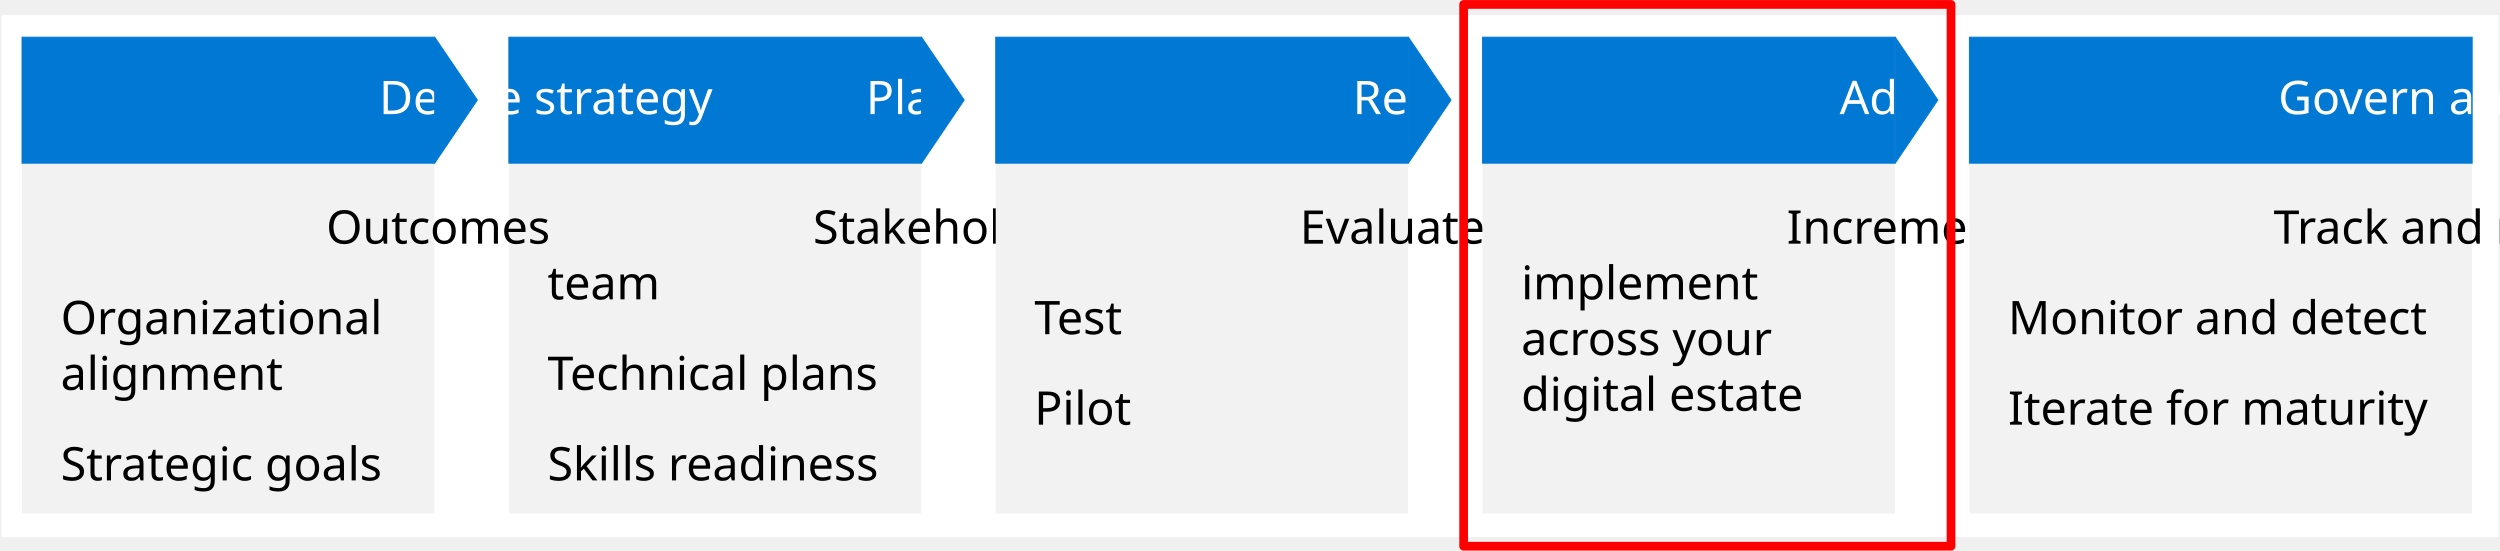
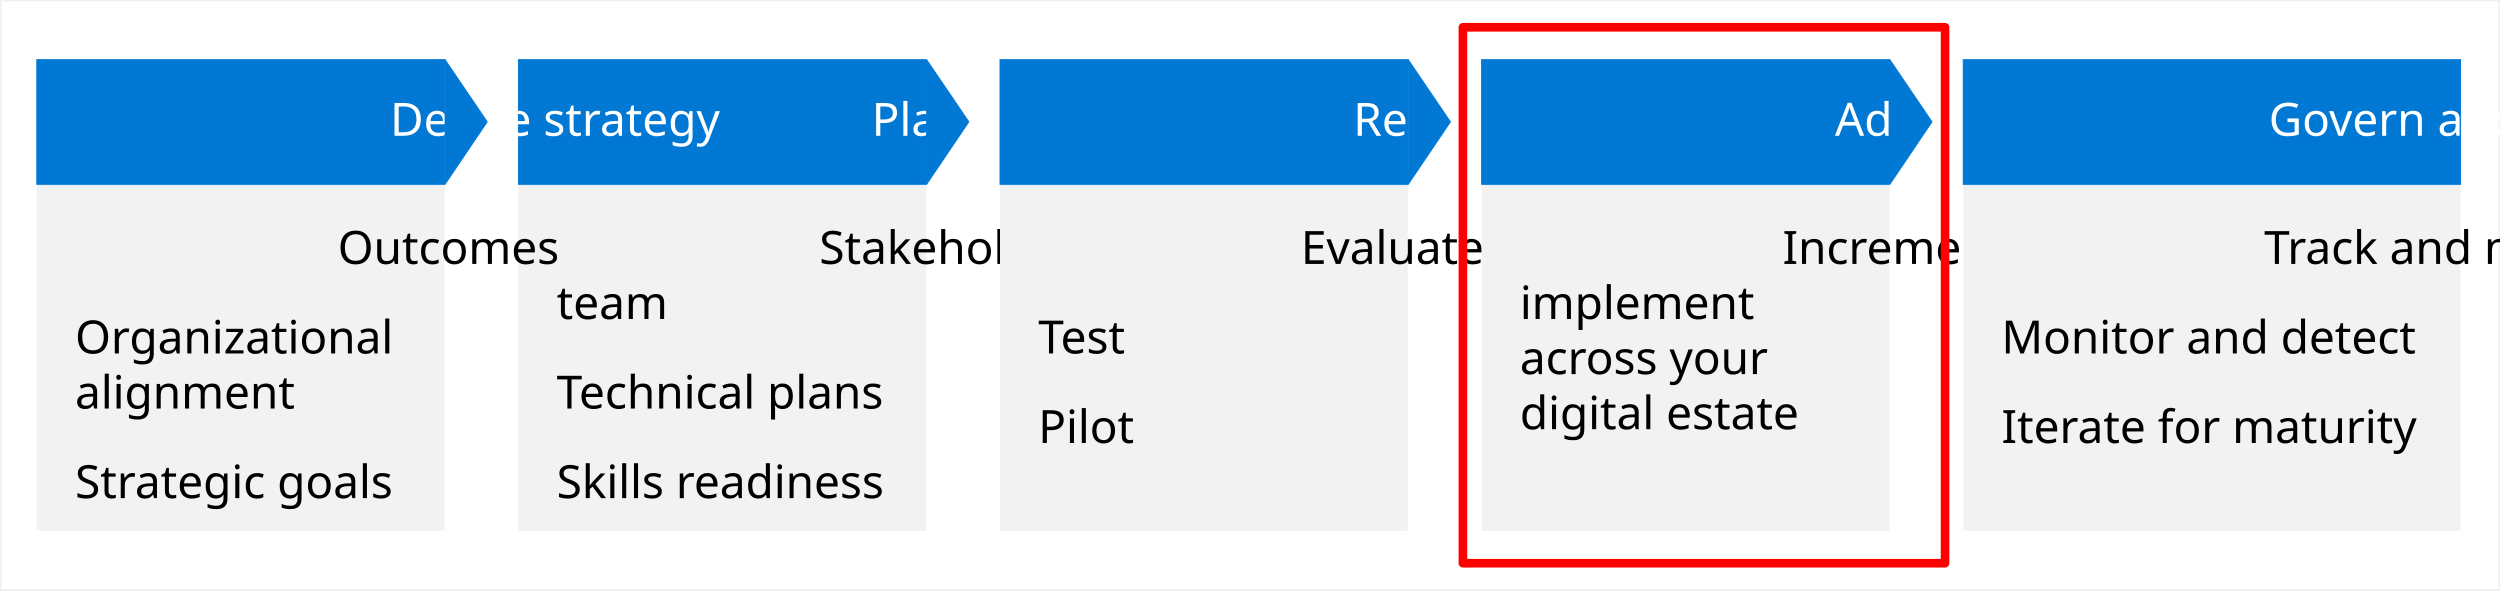
- <svg xmlns="http://www.w3.org/2000/svg" xmlns:ns1="http://schemas.microsoft.com/visio/2003/SVGExtensions/" width="8.976in" height="1.977in" viewBox="0 0 646.295 142.312" xml:space="preserve" color-interpolation-filters="sRGB" class="st9">
+ <svg xmlns="http://www.w3.org/2000/svg" xmlns:ns1="http://schemas.microsoft.com/visio/2003/SVGExtensions/" width="9.073in" height="2.143in" viewBox="0 0 653.25 154.313" xml:space="preserve" color-interpolation-filters="sRGB" class="st9">
  <ns1:documentProperties ns1:langID="1033" ns1:viewMarkup="false" />
  <style type="text/css">
	
		.st1 {fill:#ffffff;stroke:none;stroke-linecap:round;stroke-linejoin:round;stroke-width:0.75}
		.st2 {fill:#f2f2f2;stroke:none;stroke-linecap:round;stroke-linejoin:round;stroke-width:0.24}
		.st3 {fill:#000000;font-family:Segoe UI;font-size:1em}
		.st4 {font-size:1em}
		.st5 {fill:#0078d4;stroke:#0078d4;stroke-width:0.25}
		.st6 {fill:#ffffff;font-family:Segoe UI Semibold;font-size:1em}
		.st7 {fill:#0078d4;stroke:#0078d4;stroke-linecap:round;stroke-linejoin:round;stroke-width:0.24}
		.st8 {fill:none;stroke:#ff0000;stroke-linecap:round;stroke-linejoin:round;stroke-width:2.25}
		.st9 {fill:none;fill-rule:evenodd;font-size:12px;overflow:visible;stroke-linecap:square;stroke-miterlimit:3}
	
	</style>
  <g ns1:mID="0" ns1:index="1" ns1:groupContext="foregroundPage">
    <ns1:userDefs>
      <ns1:ud ns1:nameU="visNavType" ns1:val="VT0(1):26" />
    </ns1:userDefs>
    <ns1:pageProperties ns1:drawingScale="1" ns1:pageScale="1" ns1:drawingUnits="19" ns1:shadowOffsetX="9" ns1:shadowOffsetY="-9" />
-     <g id="shape1433-1" ns1:mID="1433" ns1:groupContext="shape" transform="translate(0.375,-3.48402)">
-       <ns1:userDefs>
-         <ns1:ud ns1:nameU="visNavOrder" ns1:val="VT0(217000):26" />
-       </ns1:userDefs>
-       <rect x="0" y="7.37" width="645.545" height="134.942" class="st1" />
-     </g>
-     <g id="group1434-3" transform="translate(131.551,-9.59145)" ns1:mID="1434" ns1:groupContext="group">
-       <ns1:userDefs>
-         <ns1:ud ns1:nameU="visNavOrder" ns1:val="VT0(212000):26" />
-       </ns1:userDefs>
-       <g id="shape1435-4" ns1:mID="1435" ns1:groupContext="shape" transform="translate(6.09998E-06,0)">
-         <ns1:userDefs>
-           <ns1:ud ns1:nameU="visVersion" ns1:val="VT0(15):26" />
-           <ns1:ud ns1:nameU="visNavOrder" ns1:val="VT0(78000):26" />
-         </ns1:userDefs>
-         <ns1:textBlock ns1:margins="rect(10,10,10,10)" ns1:verticalAlign="0" />
-         <ns1:textRect cx="53.302" cy="97.035" width="106.61" height="90.554" />
-         <rect x="0" y="51.758" width="106.605" height="90.554" class="st2" />
-         <text x="10" y="72.56" class="st3" ns1:langID="1033">
+     <g id="shape1591-1" ns1:mID="1591" ns1:groupContext="shape" transform="translate(0.375,-0.375)">
+       <ns1:userDefs>
+         <ns1:ud ns1:nameU="visNavOrder" ns1:val="VT0(202000):26" />
+       </ns1:userDefs>
+       <rect x="0" y="0.75" width="652.5" height="153.562" class="st1" />
+     </g>
+     <g id="shape1433-3" ns1:mID="1433" ns1:groupContext="shape" transform="translate(4.26136,-9.48402)">
+       <ns1:userDefs>
+         <ns1:ud ns1:nameU="visNavOrder" ns1:val="VT0(107000):26" />
+       </ns1:userDefs>
+       <rect x="0" y="19.37" width="645.545" height="134.942" class="st1" />
+     </g>
+     <g id="group1434-5" transform="translate(135.437,-15.5915)" ns1:mID="1434" ns1:groupContext="group">
+       <ns1:userDefs>
+         <ns1:ud ns1:nameU="visNavOrder" ns1:val="VT0(102000):26" />
+       </ns1:userDefs>
+       <g id="shape1435-6" ns1:mID="1435" ns1:groupContext="shape" transform="translate(6.09998E-06,0)">
+         <ns1:userDefs>
+           <ns1:ud ns1:nameU="visVersion" ns1:val="VT0(15):26" />
+           <ns1:ud ns1:nameU="visNavOrder" ns1:val="VT0(78000):26" />
+         </ns1:userDefs>
+         <ns1:textBlock ns1:margins="rect(10,10,10,10)" ns1:verticalAlign="0" />
+         <ns1:textRect cx="53.302" cy="109.035" width="106.61" height="90.554" />
+         <rect x="0" y="63.758" width="106.605" height="90.554" class="st2" />
+         <text x="10" y="84.56" class="st3" ns1:langID="1033">
          <ns1:paragraph ns1:spAfter="9" />
          <ns1:tabList />Stakeholder <tspan x="10" dy="1.2em" class="st4">team<ns1:newlineChar />
          </tspan>
          <tspan x="10" dy="1.95em" class="st4">Technical plans<ns1:newlineChar />
          </tspan>
          <tspan x="10" dy="1.95em" class="st4">Skills readiness</tspan>
        </text>
      </g>
-       <g id="group1436-10" transform="translate(0,-90.5544)" ns1:mID="1436" ns1:groupContext="group">
+       <g id="group1436-12" transform="translate(0,-90.5544)" ns1:mID="1436" ns1:groupContext="group">
        <ns1:userDefs>
          <ns1:ud ns1:nameU="visNavOrder" ns1:val="VT0(79000):26" />
        </ns1:userDefs>
-         <g id="shape1437-11" ns1:mID="1437" ns1:groupContext="shape">
-           <ns1:userDefs>
-             <ns1:ud ns1:nameU="visVersion" ns1:val="VT0(15):26" />
-             <ns1:ud ns1:nameU="visNavOrder" ns1:val="VT0(74000):26" />
-           </ns1:userDefs>
-           <ns1:textBlock ns1:margins="rect(4,4,4,4)" />
-           <ns1:textRect cx="53.302" cy="126.025" width="106.61" height="32.575" />
-           <rect x="0" y="109.737" width="106.605" height="32.575" class="st5" />
-           <text x="11.2" y="129.63" class="st6" ns1:langID="1033">
+         <g id="shape1437-13" ns1:mID="1437" ns1:groupContext="shape">
+           <ns1:userDefs>
+             <ns1:ud ns1:nameU="visVersion" ns1:val="VT0(15):26" />
+             <ns1:ud ns1:nameU="visNavOrder" ns1:val="VT0(74000):26" />
+           </ns1:userDefs>
+           <ns1:textBlock ns1:margins="rect(4,4,4,4)" />
+           <ns1:textRect cx="53.302" cy="138.025" width="106.61" height="32.575" />
+           <rect x="0" y="121.737" width="106.605" height="32.575" class="st5" />
+           <text x="11.2" y="141.63" class="st6" ns1:langID="1033">
            <ns1:paragraph ns1:indentLeft="7.2" />
            <ns1:tabList />Plan</text>
        </g>
-         <g id="shape1438-14" ns1:mID="1438" ns1:groupContext="shape" transform="translate(248.995,109.737) rotate(90)">
-           <ns1:userDefs>
-             <ns1:ud ns1:nameU="visVersion" ns1:val="VT0(15):26" />
-             <ns1:ud ns1:nameU="visNavOrder" ns1:val="VT0(76000):26" />
-           </ns1:userDefs>
-           <path d="M32.58 142.31 L16.25 131.28 L0 142.31 L32.58 142.31 Z" class="st7" />
-         </g>
-       </g>
-     </g>
-     <g id="group1439-16" transform="translate(5.69318,-9.59145)" ns1:mID="1439" ns1:groupContext="group">
-       <ns1:userDefs>
-         <ns1:ud ns1:nameU="visNavOrder" ns1:val="VT0(213000):26" />
-       </ns1:userDefs>
-       <g id="shape1440-17" ns1:mID="1440" ns1:groupContext="shape" transform="translate(6.09998E-06,0)">
+         <g id="shape1438-16" ns1:mID="1438" ns1:groupContext="shape" transform="translate(260.995,121.737) rotate(90)">
+           <ns1:userDefs>
+             <ns1:ud ns1:nameU="visVersion" ns1:val="VT0(15):26" />
+             <ns1:ud ns1:nameU="visNavOrder" ns1:val="VT0(76000):26" />
+           </ns1:userDefs>
+           <path d="M32.58 154.31 L16.25 143.28 L0 154.31 L32.58 154.31 Z" class="st7" />
+         </g>
+       </g>
+     </g>
+     <g id="group1439-18" transform="translate(9.57954,-15.5915)" ns1:mID="1439" ns1:groupContext="group">
+       <ns1:userDefs>
+         <ns1:ud ns1:nameU="visNavOrder" ns1:val="VT0(103000):26" />
+       </ns1:userDefs>
+       <g id="shape1440-19" ns1:mID="1440" ns1:groupContext="shape" transform="translate(6.09998E-06,0)">
        <ns1:userDefs>
          <ns1:ud ns1:nameU="visVersion" ns1:val="VT0(15):26" />
          <ns1:ud ns1:nameU="visNavOrder" ns1:val="VT0(75000):26" />
        </ns1:userDefs>
        <ns1:textBlock ns1:margins="rect(10,10,10,10)" ns1:verticalAlign="0" />
-         <ns1:textRect cx="53.302" cy="97.035" width="106.61" height="90.554" />
-         <rect x="0" y="51.758" width="106.605" height="90.554" class="st2" />
-         <text x="10" y="72.56" class="st3" ns1:langID="1033">
+         <ns1:textRect cx="53.302" cy="109.035" width="106.61" height="90.554" />
+         <rect x="0" y="63.758" width="106.605" height="90.554" class="st2" />
+         <text x="10" y="84.56" class="st3" ns1:langID="1033">
          <ns1:paragraph ns1:spAfter="9" />
          <ns1:tabList />Outcomes<ns1:newlineChar />
          <tspan x="10" dy="1.95em" class="st4">Organizational </tspan>
          <tspan x="10" dy="1.2em" class="st4">alignment<ns1:newlineChar />
          </tspan>
          <tspan x="10" dy="1.95em" class="st4">Strategic goals</tspan>
        </text>
      </g>
-       <g id="group1441-23" transform="translate(0,-90.5544)" ns1:mID="1441" ns1:groupContext="group">
+       <g id="group1441-25" transform="translate(0,-90.5544)" ns1:mID="1441" ns1:groupContext="group">
        <ns1:userDefs>
          <ns1:ud ns1:nameU="visNavOrder" ns1:val="VT0(77000):26" />
        </ns1:userDefs>
-         <g id="shape1442-24" ns1:mID="1442" ns1:groupContext="shape">
-           <ns1:userDefs>
-             <ns1:ud ns1:nameU="visVersion" ns1:val="VT0(15):26" />
-             <ns1:ud ns1:nameU="visNavOrder" ns1:val="VT0(74000):26" />
-           </ns1:userDefs>
-           <ns1:textBlock ns1:margins="rect(4,4,4,4)" />
-           <ns1:textRect cx="53.302" cy="126.025" width="106.61" height="32.575" />
-           <rect x="0" y="109.737" width="106.605" height="32.575" class="st5" />
-           <text x="11.2" y="129.63" class="st6" ns1:langID="1033">
+         <g id="shape1442-26" ns1:mID="1442" ns1:groupContext="shape">
+           <ns1:userDefs>
+             <ns1:ud ns1:nameU="visVersion" ns1:val="VT0(15):26" />
+             <ns1:ud ns1:nameU="visNavOrder" ns1:val="VT0(74000):26" />
+           </ns1:userDefs>
+           <ns1:textBlock ns1:margins="rect(4,4,4,4)" />
+           <ns1:textRect cx="53.302" cy="138.025" width="106.61" height="32.575" />
+           <rect x="0" y="121.737" width="106.605" height="32.575" class="st5" />
+           <text x="11.2" y="141.63" class="st6" ns1:langID="1033">
            <ns1:paragraph ns1:indentLeft="7.2" />
            <ns1:tabList />Define strategy</text>
        </g>
-         <g id="shape1443-27" ns1:mID="1443" ns1:groupContext="shape" transform="translate(248.995,109.737) rotate(90)">
-           <ns1:userDefs>
-             <ns1:ud ns1:nameU="visVersion" ns1:val="VT0(15):26" />
-             <ns1:ud ns1:nameU="visNavOrder" ns1:val="VT0(76000):26" />
-           </ns1:userDefs>
-           <path d="M32.58 142.31 L16.25 131.28 L0 142.31 L32.58 142.31 Z" class="st7" />
-         </g>
-       </g>
-     </g>
-     <g id="group1444-29" transform="translate(257.408,-9.59145)" ns1:mID="1444" ns1:groupContext="group">
-       <ns1:userDefs>
-         <ns1:ud ns1:nameU="visNavOrder" ns1:val="VT0(214000):26" />
-       </ns1:userDefs>
-       <g id="shape1445-30" ns1:mID="1445" ns1:groupContext="shape" transform="translate(6.09998E-06,0)">
-         <ns1:userDefs>
-           <ns1:ud ns1:nameU="visVersion" ns1:val="VT0(15):26" />
-           <ns1:ud ns1:nameU="visNavOrder" ns1:val="VT0(78000):26" />
-         </ns1:userDefs>
-         <ns1:textBlock ns1:margins="rect(10,10,10,10)" ns1:verticalAlign="0" />
-         <ns1:textRect cx="53.302" cy="97.035" width="106.61" height="90.554" />
-         <rect x="0" y="51.758" width="106.605" height="90.554" class="st2" />
-         <text x="10" y="72.56" class="st3" ns1:langID="1033">
+         <g id="shape1443-29" ns1:mID="1443" ns1:groupContext="shape" transform="translate(260.995,121.737) rotate(90)">
+           <ns1:userDefs>
+             <ns1:ud ns1:nameU="visVersion" ns1:val="VT0(15):26" />
+             <ns1:ud ns1:nameU="visNavOrder" ns1:val="VT0(76000):26" />
+           </ns1:userDefs>
+           <path d="M32.58 154.31 L16.25 143.28 L0 154.31 L32.58 154.31 Z" class="st7" />
+         </g>
+       </g>
+     </g>
+     <g id="group1444-31" transform="translate(261.295,-15.5915)" ns1:mID="1444" ns1:groupContext="group">
+       <ns1:userDefs>
+         <ns1:ud ns1:nameU="visNavOrder" ns1:val="VT0(104000):26" />
+       </ns1:userDefs>
+       <g id="shape1445-32" ns1:mID="1445" ns1:groupContext="shape" transform="translate(6.09998E-06,0)">
+         <ns1:userDefs>
+           <ns1:ud ns1:nameU="visVersion" ns1:val="VT0(15):26" />
+           <ns1:ud ns1:nameU="visNavOrder" ns1:val="VT0(78000):26" />
+         </ns1:userDefs>
+         <ns1:textBlock ns1:margins="rect(10,10,10,10)" ns1:verticalAlign="0" />
+         <ns1:textRect cx="53.302" cy="109.035" width="106.61" height="90.554" />
+         <rect x="0" y="63.758" width="106.605" height="90.554" class="st2" />
+         <text x="10" y="84.56" class="st3" ns1:langID="1033">
          <ns1:paragraph ns1:spAfter="9" />
          <ns1:tabList />Evaluate<ns1:newlineChar />
          <tspan x="10" dy="1.95em" class="st4">Test<ns1:newlineChar />
          </tspan>
          <tspan x="10" dy="1.95em" class="st4">Pilot</tspan>
        </text>
      </g>
-       <g id="group1446-35" transform="translate(0,-90.5544)" ns1:mID="1446" ns1:groupContext="group">
+       <g id="group1446-37" transform="translate(0,-90.5544)" ns1:mID="1446" ns1:groupContext="group">
        <ns1:userDefs>
          <ns1:ud ns1:nameU="visNavOrder" ns1:val="VT0(79000):26" />
        </ns1:userDefs>
-         <g id="shape1447-36" ns1:mID="1447" ns1:groupContext="shape">
-           <ns1:userDefs>
-             <ns1:ud ns1:nameU="visVersion" ns1:val="VT0(15):26" />
-             <ns1:ud ns1:nameU="visNavOrder" ns1:val="VT0(74000):26" />
-           </ns1:userDefs>
-           <ns1:textBlock ns1:margins="rect(4,4,4,4)" />
-           <ns1:textRect cx="53.302" cy="126.025" width="106.61" height="32.575" />
-           <rect x="0" y="109.737" width="106.605" height="32.575" class="st5" />
-           <text x="11.2" y="129.63" class="st6" ns1:langID="1033">
+         <g id="shape1447-38" ns1:mID="1447" ns1:groupContext="shape">
+           <ns1:userDefs>
+             <ns1:ud ns1:nameU="visVersion" ns1:val="VT0(15):26" />
+             <ns1:ud ns1:nameU="visNavOrder" ns1:val="VT0(74000):26" />
+           </ns1:userDefs>
+           <ns1:textBlock ns1:margins="rect(4,4,4,4)" />
+           <ns1:textRect cx="53.302" cy="138.025" width="106.61" height="32.575" />
+           <rect x="0" y="121.737" width="106.605" height="32.575" class="st5" />
+           <text x="11.2" y="141.63" class="st6" ns1:langID="1033">
            <ns1:paragraph ns1:indentLeft="7.2" />
            <ns1:tabList />Ready</text>
        </g>
-         <g id="shape1448-39" ns1:mID="1448" ns1:groupContext="shape" transform="translate(248.995,109.737) rotate(90)">
-           <ns1:userDefs>
-             <ns1:ud ns1:nameU="visVersion" ns1:val="VT0(15):26" />
-             <ns1:ud ns1:nameU="visNavOrder" ns1:val="VT0(76000):26" />
-           </ns1:userDefs>
-           <path d="M32.58 142.31 L16.25 131.28 L0 142.31 L32.58 142.31 Z" class="st7" />
-         </g>
-       </g>
-     </g>
-     <g id="group1449-41" transform="translate(383.266,-9.59145)" ns1:mID="1449" ns1:groupContext="group">
-       <ns1:userDefs>
-         <ns1:ud ns1:nameU="visNavOrder" ns1:val="VT0(215000):26" />
-       </ns1:userDefs>
-       <g id="shape1450-42" ns1:mID="1450" ns1:groupContext="shape" transform="translate(6.09998E-06,0)">
-         <ns1:userDefs>
-           <ns1:ud ns1:nameU="visVersion" ns1:val="VT0(15):26" />
-           <ns1:ud ns1:nameU="visNavOrder" ns1:val="VT0(78000):26" />
-         </ns1:userDefs>
-         <ns1:textBlock ns1:margins="rect(10,10,10,10)" ns1:verticalAlign="0" />
-         <ns1:textRect cx="53.302" cy="97.035" width="106.61" height="90.554" />
-         <rect x="0" y="51.758" width="106.605" height="90.554" class="st2" />
-         <text x="10" y="72.56" class="st3" ns1:langID="1033">
+         <g id="shape1448-41" ns1:mID="1448" ns1:groupContext="shape" transform="translate(260.995,121.737) rotate(90)">
+           <ns1:userDefs>
+             <ns1:ud ns1:nameU="visVersion" ns1:val="VT0(15):26" />
+             <ns1:ud ns1:nameU="visNavOrder" ns1:val="VT0(76000):26" />
+           </ns1:userDefs>
+           <path d="M32.58 154.31 L16.25 143.28 L0 154.31 L32.58 154.31 Z" class="st7" />
+         </g>
+       </g>
+     </g>
+     <g id="group1449-43" transform="translate(387.152,-15.5915)" ns1:mID="1449" ns1:groupContext="group">
+       <ns1:userDefs>
+         <ns1:ud ns1:nameU="visNavOrder" ns1:val="VT0(105000):26" />
+       </ns1:userDefs>
+       <g id="shape1450-44" ns1:mID="1450" ns1:groupContext="shape" transform="translate(6.09998E-06,0)">
+         <ns1:userDefs>
+           <ns1:ud ns1:nameU="visVersion" ns1:val="VT0(15):26" />
+           <ns1:ud ns1:nameU="visNavOrder" ns1:val="VT0(78000):26" />
+         </ns1:userDefs>
+         <ns1:textBlock ns1:margins="rect(10,10,10,10)" ns1:verticalAlign="0" />
+         <ns1:textRect cx="53.302" cy="109.035" width="106.61" height="90.554" />
+         <rect x="0" y="63.758" width="106.605" height="90.554" class="st2" />
+         <text x="10" y="84.56" class="st3" ns1:langID="1033">
          <ns1:paragraph ns1:spAfter="9" />
          <ns1:tabList />Incrementally <tspan x="10" dy="1.2em" class="st4">implement </tspan>
          <tspan x="10" dy="1.2em" class="st4">across your </tspan>
          <tspan x="10" dy="1.2em" class="st4">digital estate</tspan>
        </text>
      </g>
-       <g id="group1451-48" transform="translate(0,-90.5544)" ns1:mID="1451" ns1:groupContext="group">
+       <g id="group1451-50" transform="translate(0,-90.5544)" ns1:mID="1451" ns1:groupContext="group">
        <ns1:userDefs>
          <ns1:ud ns1:nameU="visNavOrder" ns1:val="VT0(79000):26" />
        </ns1:userDefs>
-         <g id="shape1452-49" ns1:mID="1452" ns1:groupContext="shape">
-           <ns1:userDefs>
-             <ns1:ud ns1:nameU="visVersion" ns1:val="VT0(15):26" />
-             <ns1:ud ns1:nameU="visNavOrder" ns1:val="VT0(74000):26" />
-           </ns1:userDefs>
-           <ns1:textBlock ns1:margins="rect(4,4,4,4)" />
-           <ns1:textRect cx="53.302" cy="126.025" width="106.61" height="32.575" />
-           <rect x="0" y="109.737" width="106.605" height="32.575" class="st5" />
-           <text x="11.2" y="129.63" class="st6" ns1:langID="1033">
+         <g id="shape1452-51" ns1:mID="1452" ns1:groupContext="shape">
+           <ns1:userDefs>
+             <ns1:ud ns1:nameU="visVersion" ns1:val="VT0(15):26" />
+             <ns1:ud ns1:nameU="visNavOrder" ns1:val="VT0(74000):26" />
+           </ns1:userDefs>
+           <ns1:textBlock ns1:margins="rect(4,4,4,4)" />
+           <ns1:textRect cx="53.302" cy="138.025" width="106.61" height="32.575" />
+           <rect x="0" y="121.737" width="106.605" height="32.575" class="st5" />
+           <text x="11.2" y="141.63" class="st6" ns1:langID="1033">
            <ns1:paragraph ns1:indentLeft="7.2" />
            <ns1:tabList />Adopt</text>
        </g>
-         <g id="shape1453-52" ns1:mID="1453" ns1:groupContext="shape" transform="translate(248.995,109.737) rotate(90)">
-           <ns1:userDefs>
-             <ns1:ud ns1:nameU="visVersion" ns1:val="VT0(15):26" />
-             <ns1:ud ns1:nameU="visNavOrder" ns1:val="VT0(76000):26" />
-           </ns1:userDefs>
-           <path d="M32.58 142.31 L16.25 131.28 L0 142.31 L32.58 142.31 Z" class="st7" />
-         </g>
-       </g>
-     </g>
-     <g id="group1454-54" transform="translate(509.123,-9.59145)" ns1:mID="1454" ns1:groupContext="group">
-       <ns1:userDefs>
-         <ns1:ud ns1:nameU="visNavOrder" ns1:val="VT0(216000):26" />
-       </ns1:userDefs>
-       <g id="shape1455-55" ns1:mID="1455" ns1:groupContext="shape" transform="translate(7.43719E-06,0)">
-         <ns1:userDefs>
-           <ns1:ud ns1:nameU="visVersion" ns1:val="VT0(15):26" />
-           <ns1:ud ns1:nameU="visNavOrder" ns1:val="VT0(78000):26" />
-         </ns1:userDefs>
-         <ns1:textBlock ns1:margins="rect(10,10,10,10)" ns1:verticalAlign="0" />
-         <ns1:textRect cx="64.987" cy="97.035" width="129.98" height="90.554" />
-         <rect x="0" y="51.758" width="129.974" height="90.554" class="st2" />
-         <text x="10" y="72.56" class="st3" ns1:langID="1033">
+         <g id="shape1453-54" ns1:mID="1453" ns1:groupContext="shape" transform="translate(260.995,121.737) rotate(90)">
+           <ns1:userDefs>
+             <ns1:ud ns1:nameU="visVersion" ns1:val="VT0(15):26" />
+             <ns1:ud ns1:nameU="visNavOrder" ns1:val="VT0(76000):26" />
+           </ns1:userDefs>
+           <path d="M32.58 154.31 L16.25 143.28 L0 154.31 L32.58 154.31 Z" class="st7" />
+         </g>
+       </g>
+     </g>
+     <g id="group1454-56" transform="translate(513.01,-15.5915)" ns1:mID="1454" ns1:groupContext="group">
+       <ns1:userDefs>
+         <ns1:ud ns1:nameU="visNavOrder" ns1:val="VT0(106000):26" />
+       </ns1:userDefs>
+       <g id="shape1455-57" ns1:mID="1455" ns1:groupContext="shape" transform="translate(7.43719E-06,0)">
+         <ns1:userDefs>
+           <ns1:ud ns1:nameU="visVersion" ns1:val="VT0(15):26" />
+           <ns1:ud ns1:nameU="visNavOrder" ns1:val="VT0(78000):26" />
+         </ns1:userDefs>
+         <ns1:textBlock ns1:margins="rect(10,10,10,10)" ns1:verticalAlign="0" />
+         <ns1:textRect cx="64.987" cy="109.035" width="129.98" height="90.554" />
+         <rect x="0" y="63.758" width="129.974" height="90.554" class="st2" />
+         <text x="10" y="84.56" class="st3" ns1:langID="1033">
          <ns1:paragraph ns1:spAfter="9" />
          <ns1:tabList />Track and measure<ns1:newlineChar />
          <tspan x="10" dy="1.95em" class="st4">Monitor and detect<ns1:newlineChar />
          </tspan>
          <tspan x="10" dy="1.95em" class="st4">Iterate for maturity</tspan>
        </text>
      </g>
-       <g id="shape1456-60" ns1:mID="1456" ns1:groupContext="shape" transform="translate(2.07834E-13,-90.5544)">
+       <g id="shape1456-62" ns1:mID="1456" ns1:groupContext="shape" transform="translate(2.07834E-13,-90.5544)">
        <ns1:userDefs>
          <ns1:ud ns1:nameU="visVersion" ns1:val="VT0(15):26" />
          <ns1:ud ns1:nameU="visNavOrder" ns1:val="VT0(74000):26" />
        </ns1:userDefs>
        <ns1:textBlock ns1:margins="rect(4,4,4,4)" />
-         <ns1:textRect cx="64.987" cy="126.025" width="129.98" height="32.575" />
-         <rect x="0" y="109.737" width="129.974" height="32.575" class="st5" />
-         <text x="11.2" y="129.63" class="st6" ns1:langID="1033">
+         <ns1:textRect cx="64.987" cy="138.025" width="129.98" height="32.575" />
+         <rect x="0" y="121.737" width="129.974" height="32.575" class="st5" />
+         <text x="11.2" y="141.63" class="st6" ns1:langID="1033">
          <ns1:paragraph ns1:indentLeft="7.2" />
          <ns1:tabList />Govern and manage</text>
      </g>
    </g>
-     <g id="shape1460-63" ns1:mID="1460" ns1:groupContext="shape" transform="translate(378.375,-1.125)">
-       <ns1:userDefs>
-         <ns1:ud ns1:nameU="visNavOrder" ns1:val="VT0(221000):26" />
-       </ns1:userDefs>
-       <rect x="0" y="2.25" width="126" height="140.062" class="st8" />
+     <g id="shape1460-65" ns1:mID="1460" ns1:groupContext="shape" transform="translate(382.261,-7.125)">
+       <ns1:userDefs>
+         <ns1:ud ns1:nameU="visNavOrder" ns1:val="VT0(108000):26" />
+       </ns1:userDefs>
+       <rect x="0" y="14.25" width="126" height="140.062" class="st8" />
    </g>
  </g>
</svg>
